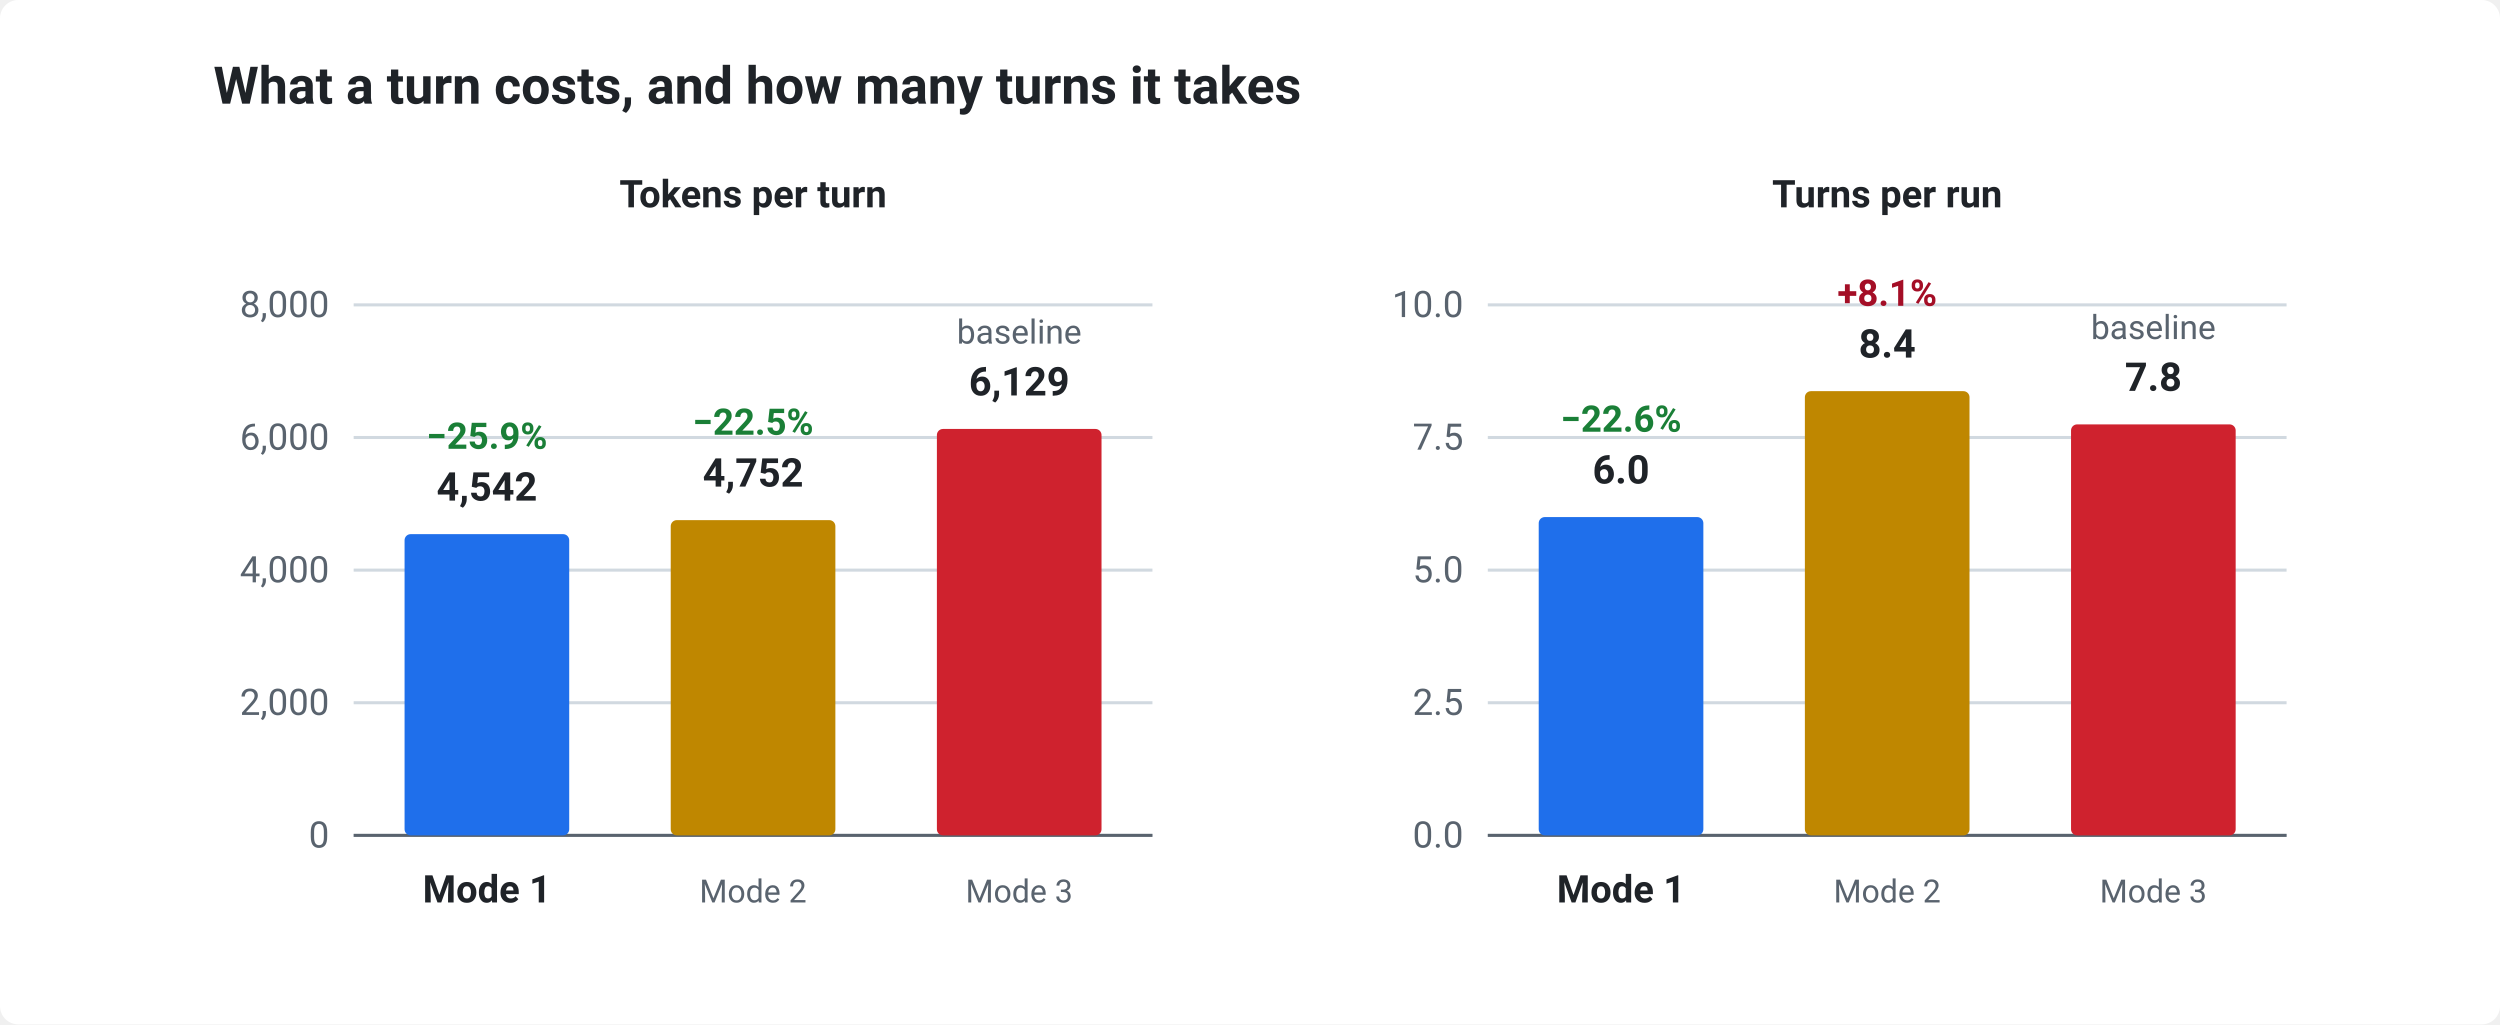
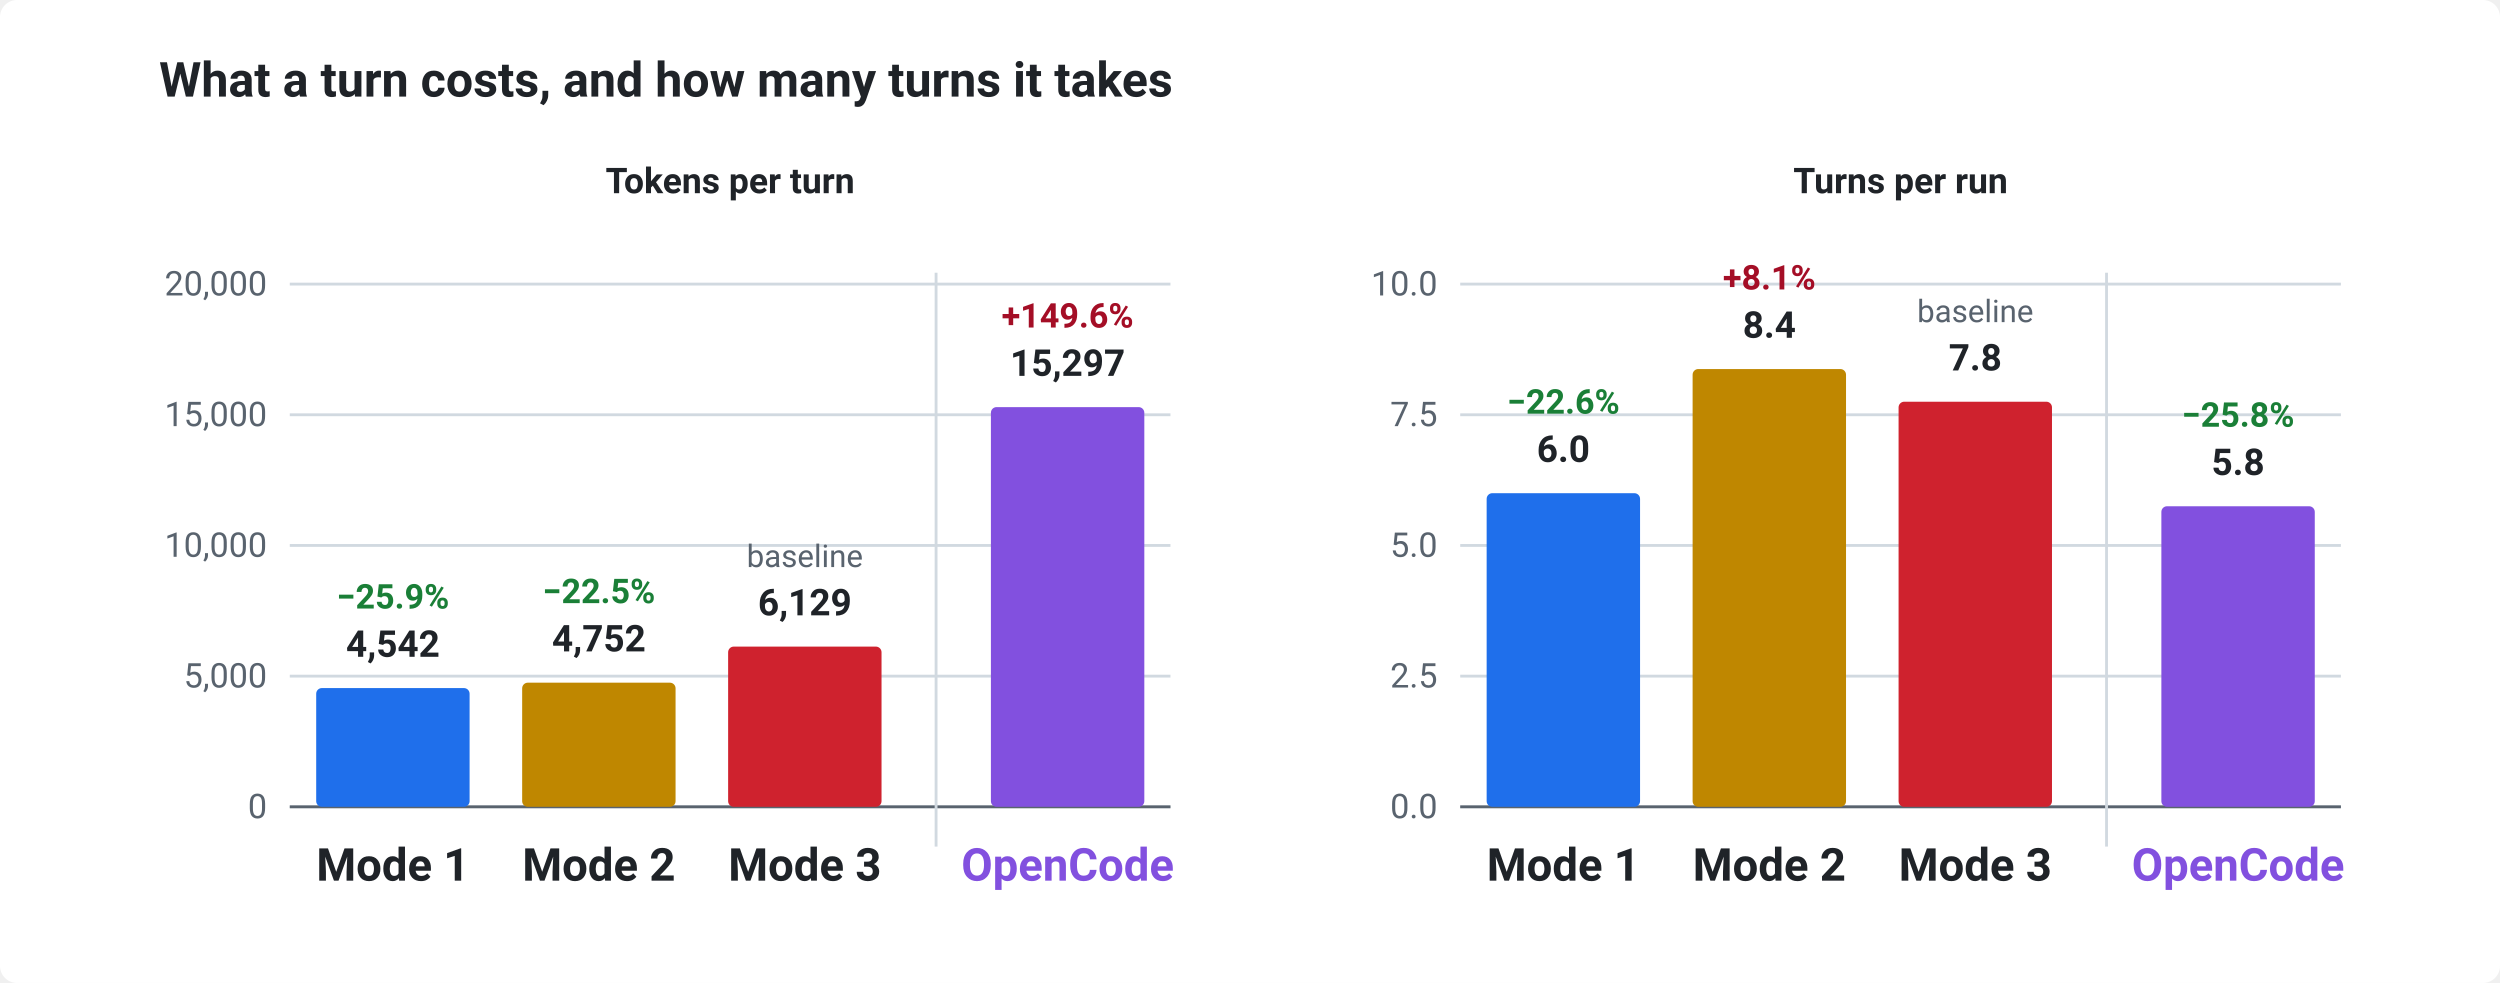
- <svg xmlns="http://www.w3.org/2000/svg" viewBox="0 0 820 336" width="820" height="336" role="img">
+ <svg xmlns="http://www.w3.org/2000/svg" viewBox="0 0 880 346" width="880" height="346" role="img">
  <style>.bg { fill: #ffffff; }
.title { font: 600 17px ui-sans-serif, -apple-system, Segoe UI, Roboto, Helvetica, Arial, sans-serif; fill: #1f2328; }
.sub { font: 400 12.5px ui-sans-serif, -apple-system, Segoe UI, Roboto, Helvetica, Arial, sans-serif; fill: #59636e; }
.axis { font: 400 12px ui-sans-serif, -apple-system, Segoe UI, Roboto, Helvetica, Arial, sans-serif; fill: #59636e; }
.lbl { font: 600 12.5px ui-sans-serif, -apple-system, Segoe UI, Roboto, Helvetica, Arial, sans-serif; fill: #1f2328; }
+ .arm { font: 700 16px ui-sans-serif, -apple-system, Segoe UI, Roboto, Helvetica, Arial, sans-serif; fill: #1f2328; }
+ .arm4 { font: 700 16px ui-sans-serif, -apple-system, Segoe UI, Roboto, Helvetica, Arial, sans-serif; fill: #8250df; }
+ .tail4 { font: 400 11px ui-sans-serif, -apple-system, Segoe UI, Roboto, Helvetica, Arial, sans-serif; fill: #8250df; }
.val { font: 700 13px ui-sans-serif, -apple-system, Segoe UI, Roboto, Helvetica, Arial, sans-serif; fill: #1f2328; }
.small { font: 400 10.5px ui-sans-serif, -apple-system, Segoe UI, Roboto, Helvetica, Arial, sans-serif; fill: #59636e; }
.grid { stroke: #d1d9e0; stroke-width: 1; }
.axisline { stroke: #59636e; stroke-width: 1; }
- .m1 { fill: #1f6feb; } .m2 { fill: #bf8700; } .m3 { fill: #cf222e; }
- .m1c { fill: #a5c9ff; } .m2c { fill: #e8c477; } .m3c { fill: #ffb3ba; }
+ .m1 { fill: #1f6feb; } .m2 { fill: #bf8700; } .m3 { fill: #cf222e; } .m4 { fill: #8250df; }
+ .m1c { fill: #a5c9ff; } .m2c { fill: #e8c477; } .m3c { fill: #ffb3ba; } .m4c { fill: #d2b8ff; }
.medmark { stroke: #1f2328; stroke-width: 2; stroke-dasharray: 3 2; }
.good { font: 700 12px ui-sans-serif, -apple-system, Segoe UI, Roboto, Helvetica, Arial, sans-serif; fill: #1a7f37; }
.goodsm { font: 700 10px ui-sans-serif, -apple-system, Segoe UI, Roboto, Helvetica, Arial, sans-serif; fill: #1a7f37; }
.bad { font: 700 12px ui-sans-serif, -apple-system, Segoe UI, Roboto, Helvetica, Arial, sans-serif; fill: #a40e26; }
.badsm { font: 700 10px ui-sans-serif, -apple-system, Segoe UI, Roboto, Helvetica, Arial, sans-serif; fill: #a40e26; }
.base { font: 400 11px ui-sans-serif, -apple-system, Segoe UI, Roboto, Helvetica, Arial, sans-serif; fill: #59636e; }
@media (prefers-color-scheme: dark) {
  .bg { fill: #0d1117; }
-   .title, .lbl, .val { fill: #e6edf3; }
+   .title, .lbl, .val, .arm { fill: #e6edf3; }
+   .arm4, .tail4 { fill: #a371f7; }
  .sub, .axis, .small, .base { fill: #9198a1; }
  .grid { stroke: #2f3742; }
  .axisline { stroke: #9198a1; }
-   .m1 { fill: #58a6ff; } .m2 { fill: #d29922; } .m3 { fill: #f85149; }
-   .m1c { fill: #1f4e85; } .m2c { fill: #6b4c08; } .m3c { fill: #7d2622; }
+   .m1 { fill: #58a6ff; } .m2 { fill: #d29922; } .m3 { fill: #f85149; } .m4 { fill: #a371f7; }
+   .m1c { fill: #1f4e85; } .m2c { fill: #6b4c08; } .m3c { fill: #7d2622; } .m4c { fill: #432c7a; }
  .medmark { stroke: #e6edf3; }
  .good, .goodsm { fill: #3fb950; }
  .bad, .badsm { fill: #ff7b72; }
}</style>
-   <rect class="bg" width="820" height="336" rx="6" />
-   <text class="title" x="70.0" y="34.0">What a turn costs, and how many turns it takes</text>
-   <text class="lbl" x="247.0" y="68.0" text-anchor="middle">Tokens per turn</text>
-   <line class="grid" x1="116.0" y1="274.0" x2="378.0" y2="274.0" />
-   <text class="axis" x="108.0" y="278.0" text-anchor="end">0</text>
-   <line class="grid" x1="116.0" y1="230.5" x2="378.0" y2="230.5" />
-   <text class="axis" x="108.0" y="234.5" text-anchor="end">2,000</text>
-   <line class="grid" x1="116.0" y1="187.0" x2="378.0" y2="187.0" />
-   <text class="axis" x="108.0" y="191.0" text-anchor="end">4,000</text>
-   <line class="grid" x1="116.0" y1="143.5" x2="378.0" y2="143.5" />
-   <text class="axis" x="108.0" y="147.5" text-anchor="end">6,000</text>
-   <line class="grid" x1="116.0" y1="100.0" x2="378.0" y2="100.0" />
-   <text class="axis" x="108.0" y="104.0" text-anchor="end">8,000</text>
-   <line class="axisline" x1="116.0" y1="274.0" x2="378.0" y2="274.0" />
-   <rect class="m1" x="132.7" y="175.2" width="54.0" height="98.8" rx="2" />
-   <text class="val" x="159.7" y="164.2" text-anchor="middle">4,542</text>
-   <text class="good" x="159.7" y="147.2" text-anchor="middle">−25.9%</text>
-   <text class="lbl" x="159.7" y="296.0" text-anchor="middle">Mode 1</text>
-   <rect class="m2" x="220.0" y="170.6" width="54.0" height="103.4" rx="2" />
-   <text class="val" x="247.0" y="159.6" text-anchor="middle">4,752</text>
-   <text class="good" x="247.0" y="142.6" text-anchor="middle">−22.5%</text>
-   <text class="small" x="247.0" y="296.0" text-anchor="middle">Mode 2</text>
-   <rect class="m3" x="307.3" y="140.7" width="54.0" height="133.3" rx="2" />
-   <text class="val" x="334.3" y="129.7" text-anchor="middle">6,129</text>
-   <text class="base" x="334.3" y="112.7" text-anchor="middle">baseline</text>
-   <text class="small" x="334.3" y="296.0" text-anchor="middle">Mode 3</text>
-   <text class="lbl" x="619.0" y="68.0" text-anchor="middle">Turns per run</text>
-   <line class="grid" x1="488.0" y1="274.0" x2="750.0" y2="274.0" />
-   <text class="axis" x="480.0" y="278.0" text-anchor="end">0.0</text>
-   <line class="grid" x1="488.0" y1="230.5" x2="750.0" y2="230.5" />
-   <text class="axis" x="480.0" y="234.5" text-anchor="end">2.5</text>
-   <line class="grid" x1="488.0" y1="187.0" x2="750.0" y2="187.0" />
-   <text class="axis" x="480.0" y="191.0" text-anchor="end">5.0</text>
-   <line class="grid" x1="488.0" y1="143.5" x2="750.0" y2="143.5" />
-   <text class="axis" x="480.0" y="147.5" text-anchor="end">7.5</text>
-   <line class="grid" x1="488.0" y1="100.0" x2="750.0" y2="100.0" />
-   <text class="axis" x="480.0" y="104.0" text-anchor="end">10.0</text>
-   <line class="axisline" x1="488.0" y1="274.0" x2="750.0" y2="274.0" />
-   <rect class="m1" x="504.7" y="169.6" width="54.0" height="104.4" rx="2" />
-   <text class="val" x="531.7" y="158.6" text-anchor="middle">6.0</text>
-   <text class="good" x="531.7" y="141.6" text-anchor="middle">−22.6%</text>
-   <text class="lbl" x="531.7" y="296.0" text-anchor="middle">Mode 1</text>
-   <rect class="m2" x="592.0" y="128.3" width="54.0" height="145.7" rx="2" />
-   <text class="val" x="619.0" y="117.3" text-anchor="middle">8.4</text>
-   <text class="bad" x="619.0" y="100.3" text-anchor="middle">+8.1%</text>
-   <text class="small" x="619.0" y="296.0" text-anchor="middle">Mode 2</text>
-   <rect class="m3" x="679.3" y="139.2" width="54.0" height="134.8" rx="2" />
-   <text class="val" x="706.3" y="128.2" text-anchor="middle">7.8</text>
-   <text class="base" x="706.3" y="111.2" text-anchor="middle">baseline</text>
-   <text class="small" x="706.3" y="296.0" text-anchor="middle">Mode 3</text>
+   <rect class="bg" width="880" height="346" rx="6" />
+   <text class="title" x="56.0" y="34.0">What a turn costs, and how many turns it takes</text>
+   <text class="lbl" x="257.0" y="68.0" text-anchor="middle">Tokens per turn</text>
+   <line class="grid" x1="102.0" y1="284.0" x2="412.0" y2="284.0" />
+   <text class="axis" x="94.0" y="288.0" text-anchor="end">0</text>
+   <line class="grid" x1="102.0" y1="238.0" x2="412.0" y2="238.0" />
+   <text class="axis" x="94.0" y="242.0" text-anchor="end">5,000</text>
+   <line class="grid" x1="102.0" y1="192.0" x2="412.0" y2="192.0" />
+   <text class="axis" x="94.0" y="196.0" text-anchor="end">10,000</text>
+   <line class="grid" x1="102.0" y1="146.0" x2="412.0" y2="146.0" />
+   <text class="axis" x="94.0" y="150.0" text-anchor="end">15,000</text>
+   <line class="grid" x1="102.0" y1="100.0" x2="412.0" y2="100.0" />
+   <text class="axis" x="94.0" y="104.0" text-anchor="end">20,000</text>
+   <line class="axisline" x1="102.0" y1="284.0" x2="412.0" y2="284.0" />
+   <rect class="m1" x="111.3" y="242.2" width="54.0" height="41.8" rx="2" />
+   <text class="val" x="138.3" y="231.2" text-anchor="middle">4,542</text>
+   <text class="good" x="138.3" y="214.2" text-anchor="middle">−25.9%</text>
+   <text class="arm" x="138.3" y="310.0" text-anchor="middle">Mode 1</text>
+   <rect class="m2" x="183.8" y="240.3" width="54.0" height="43.7" rx="2" />
+   <text class="val" x="210.8" y="229.3" text-anchor="middle">4,752</text>
+   <text class="good" x="210.8" y="212.3" text-anchor="middle">−22.5%</text>
+   <text class="arm" x="210.8" y="310.0" text-anchor="middle">Mode 2</text>
+   <rect class="m3" x="256.3" y="227.6" width="54.0" height="56.4" rx="2" />
+   <text class="val" x="283.3" y="216.6" text-anchor="middle">6,129</text>
+   <text class="base" x="283.3" y="199.6" text-anchor="middle">baseline</text>
+   <text class="arm" x="283.3" y="310.0" text-anchor="middle">Mode 3</text>
+   <line class="grid" x1="329.5" y1="96.0" x2="329.5" y2="298.0" />
+   <rect class="m4" x="348.8" y="143.3" width="54.0" height="140.7" rx="2" />
+   <text class="val" x="375.8" y="132.3" text-anchor="middle">15,297</text>
+   <text class="bad" x="375.8" y="115.3" text-anchor="middle">+149.6%</text>
+   <text class="arm4" x="375.8" y="310.0" text-anchor="middle">OpenCode</text>
+   <text class="lbl" x="669.0" y="68.0" text-anchor="middle">Turns per run</text>
+   <line class="grid" x1="514.0" y1="284.0" x2="824.0" y2="284.0" />
+   <text class="axis" x="506.0" y="288.0" text-anchor="end">0.0</text>
+   <line class="grid" x1="514.0" y1="238.0" x2="824.0" y2="238.0" />
+   <text class="axis" x="506.0" y="242.0" text-anchor="end">2.5</text>
+   <line class="grid" x1="514.0" y1="192.0" x2="824.0" y2="192.0" />
+   <text class="axis" x="506.0" y="196.0" text-anchor="end">5.0</text>
+   <line class="grid" x1="514.0" y1="146.0" x2="824.0" y2="146.0" />
+   <text class="axis" x="506.0" y="150.0" text-anchor="end">7.5</text>
+   <line class="grid" x1="514.0" y1="100.0" x2="824.0" y2="100.0" />
+   <text class="axis" x="506.0" y="104.0" text-anchor="end">10.0</text>
+   <line class="axisline" x1="514.0" y1="284.0" x2="824.0" y2="284.0" />
+   <rect class="m1" x="523.3" y="173.6" width="54.0" height="110.4" rx="2" />
+   <text class="val" x="550.3" y="162.6" text-anchor="middle">6.0</text>
+   <text class="good" x="550.3" y="145.6" text-anchor="middle">−22.6%</text>
+   <text class="arm" x="550.3" y="310.0" text-anchor="middle">Mode 1</text>
+   <rect class="m2" x="595.8" y="129.9" width="54.0" height="154.1" rx="2" />
+   <text class="val" x="622.8" y="118.9" text-anchor="middle">8.4</text>
+   <text class="bad" x="622.8" y="101.9" text-anchor="middle">+8.1%</text>
+   <text class="arm" x="622.8" y="310.0" text-anchor="middle">Mode 2</text>
+   <rect class="m3" x="668.3" y="141.4" width="54.0" height="142.6" rx="2" />
+   <text class="val" x="695.3" y="130.4" text-anchor="middle">7.8</text>
+   <text class="base" x="695.3" y="113.4" text-anchor="middle">baseline</text>
+   <text class="arm" x="695.3" y="310.0" text-anchor="middle">Mode 3</text>
+   <line class="grid" x1="741.5" y1="96.0" x2="741.5" y2="298.0" />
+   <rect class="m4" x="760.8" y="178.2" width="54.0" height="105.8" rx="2" />
+   <text class="val" x="787.8" y="167.2" text-anchor="middle">5.8</text>
+   <text class="good" x="787.8" y="150.2" text-anchor="middle">−25.8%</text>
+   <text class="arm4" x="787.8" y="310.0" text-anchor="middle">OpenCode</text>
</svg>
